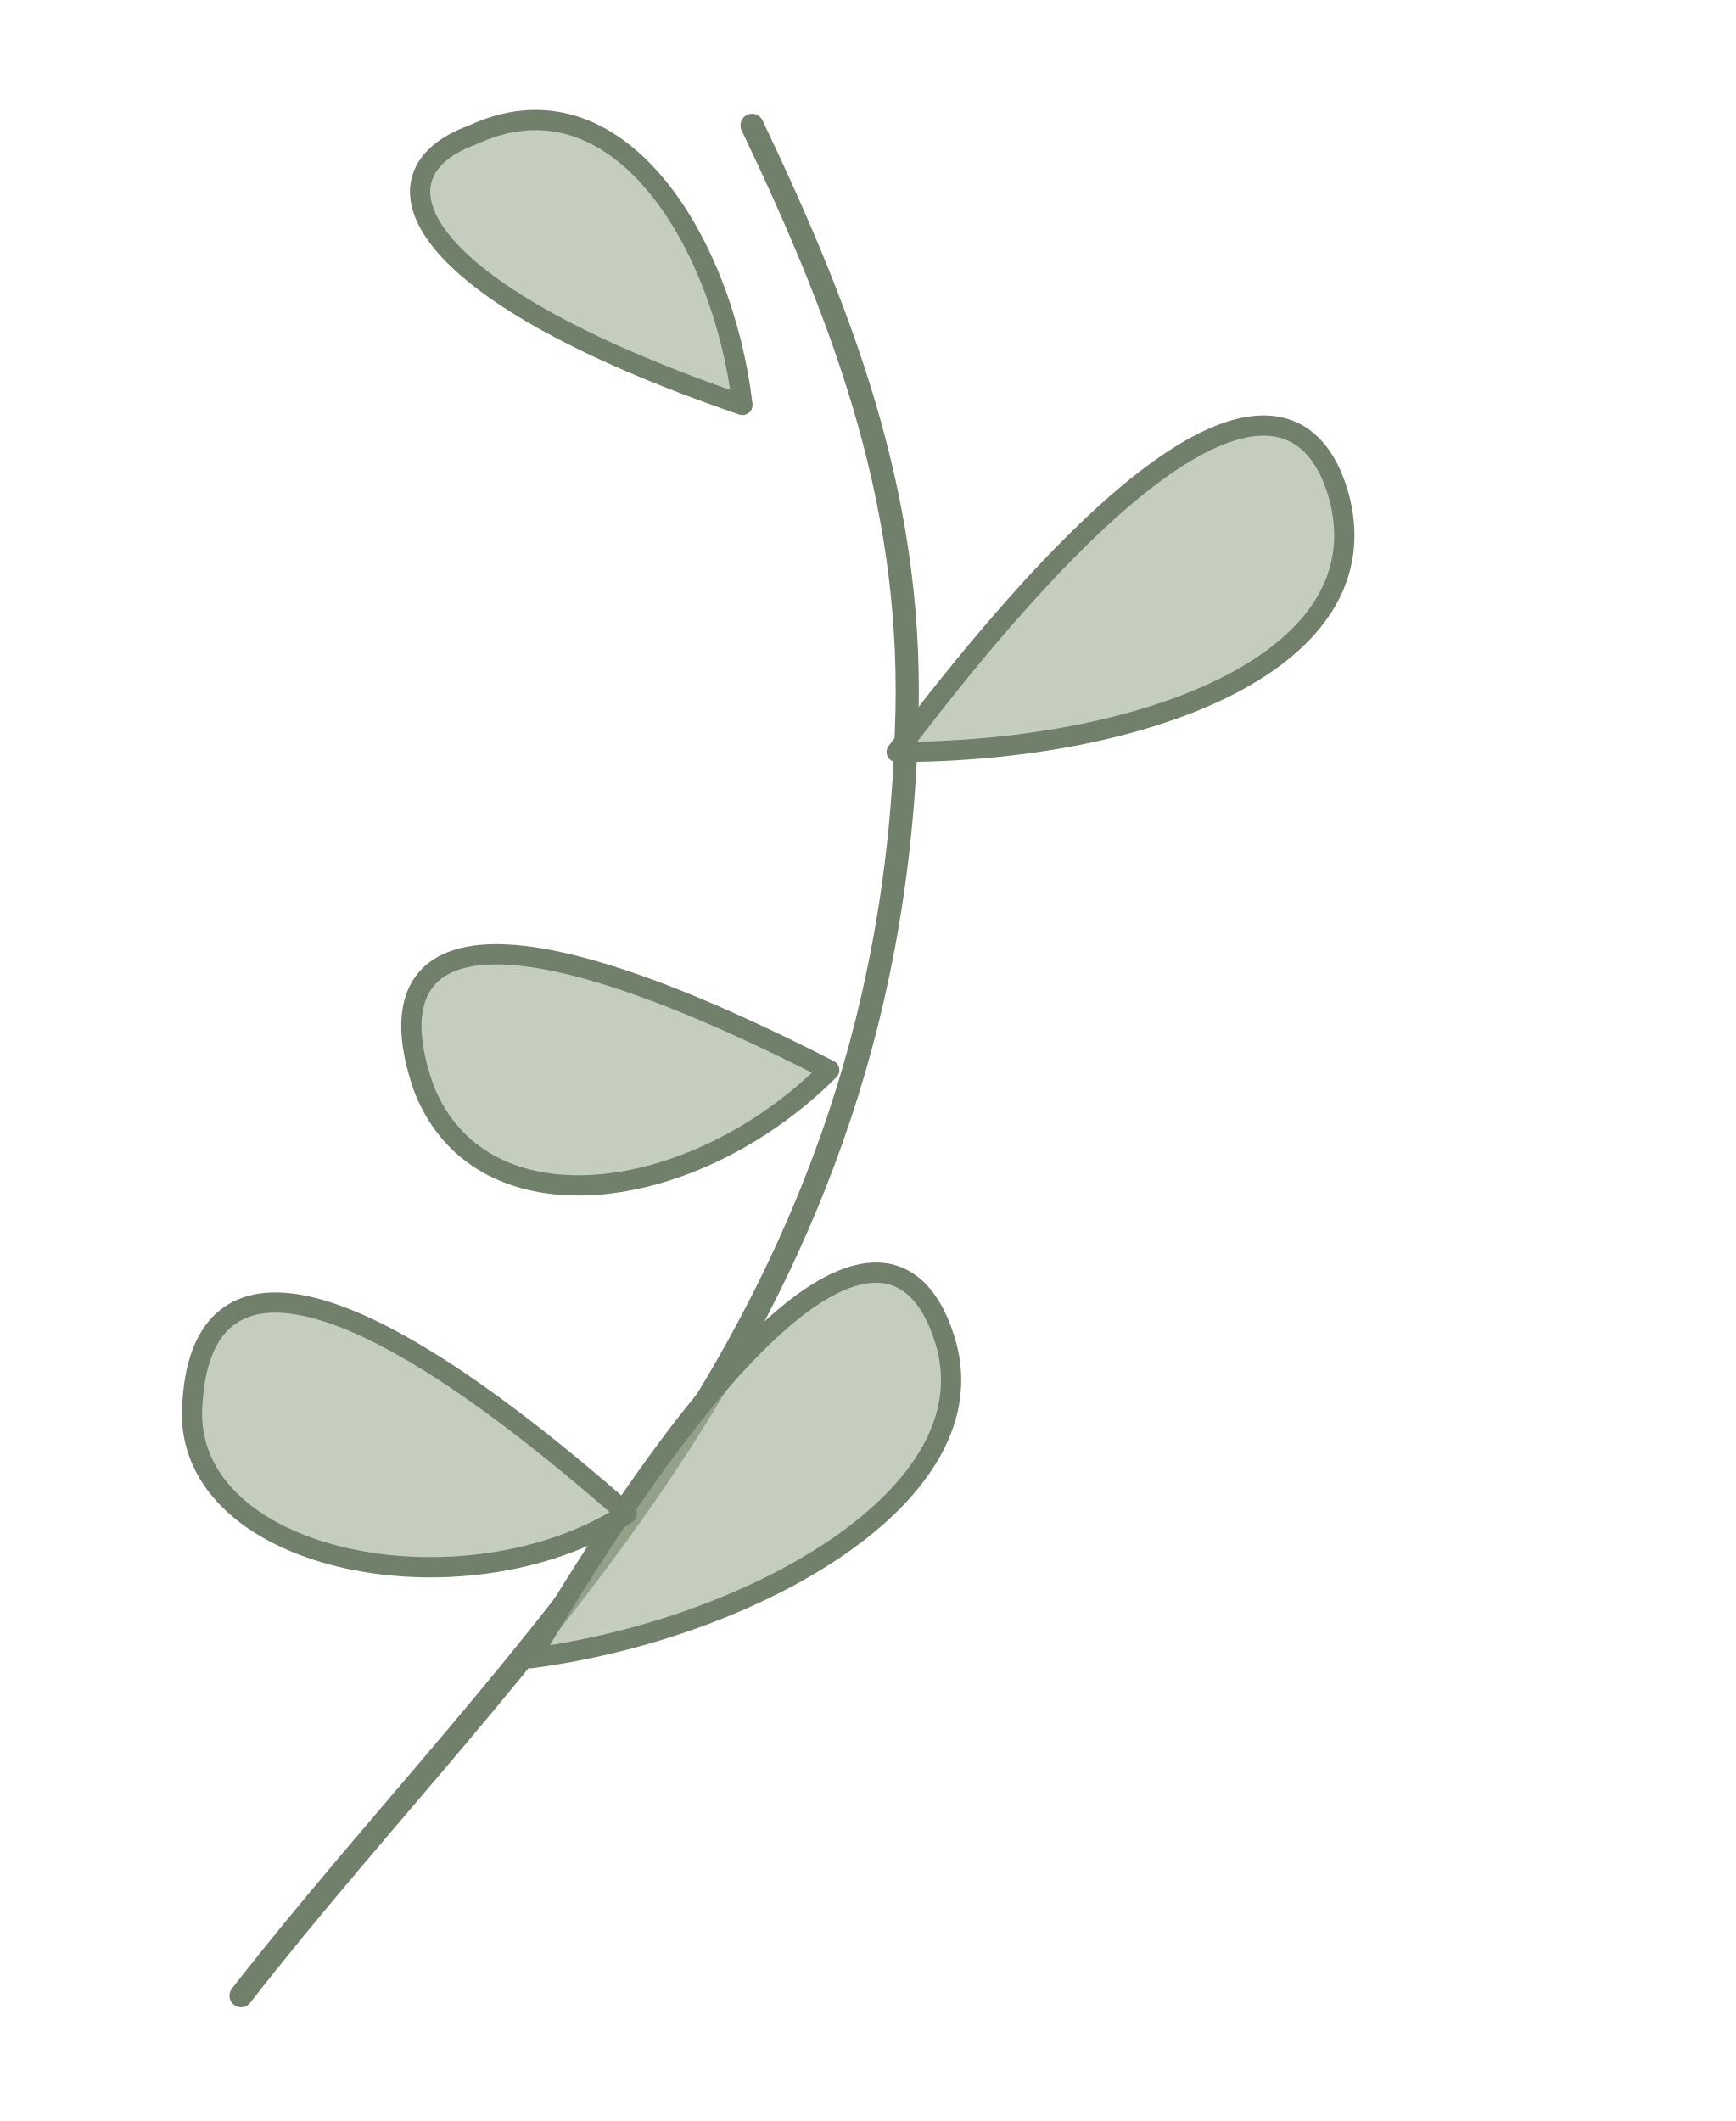
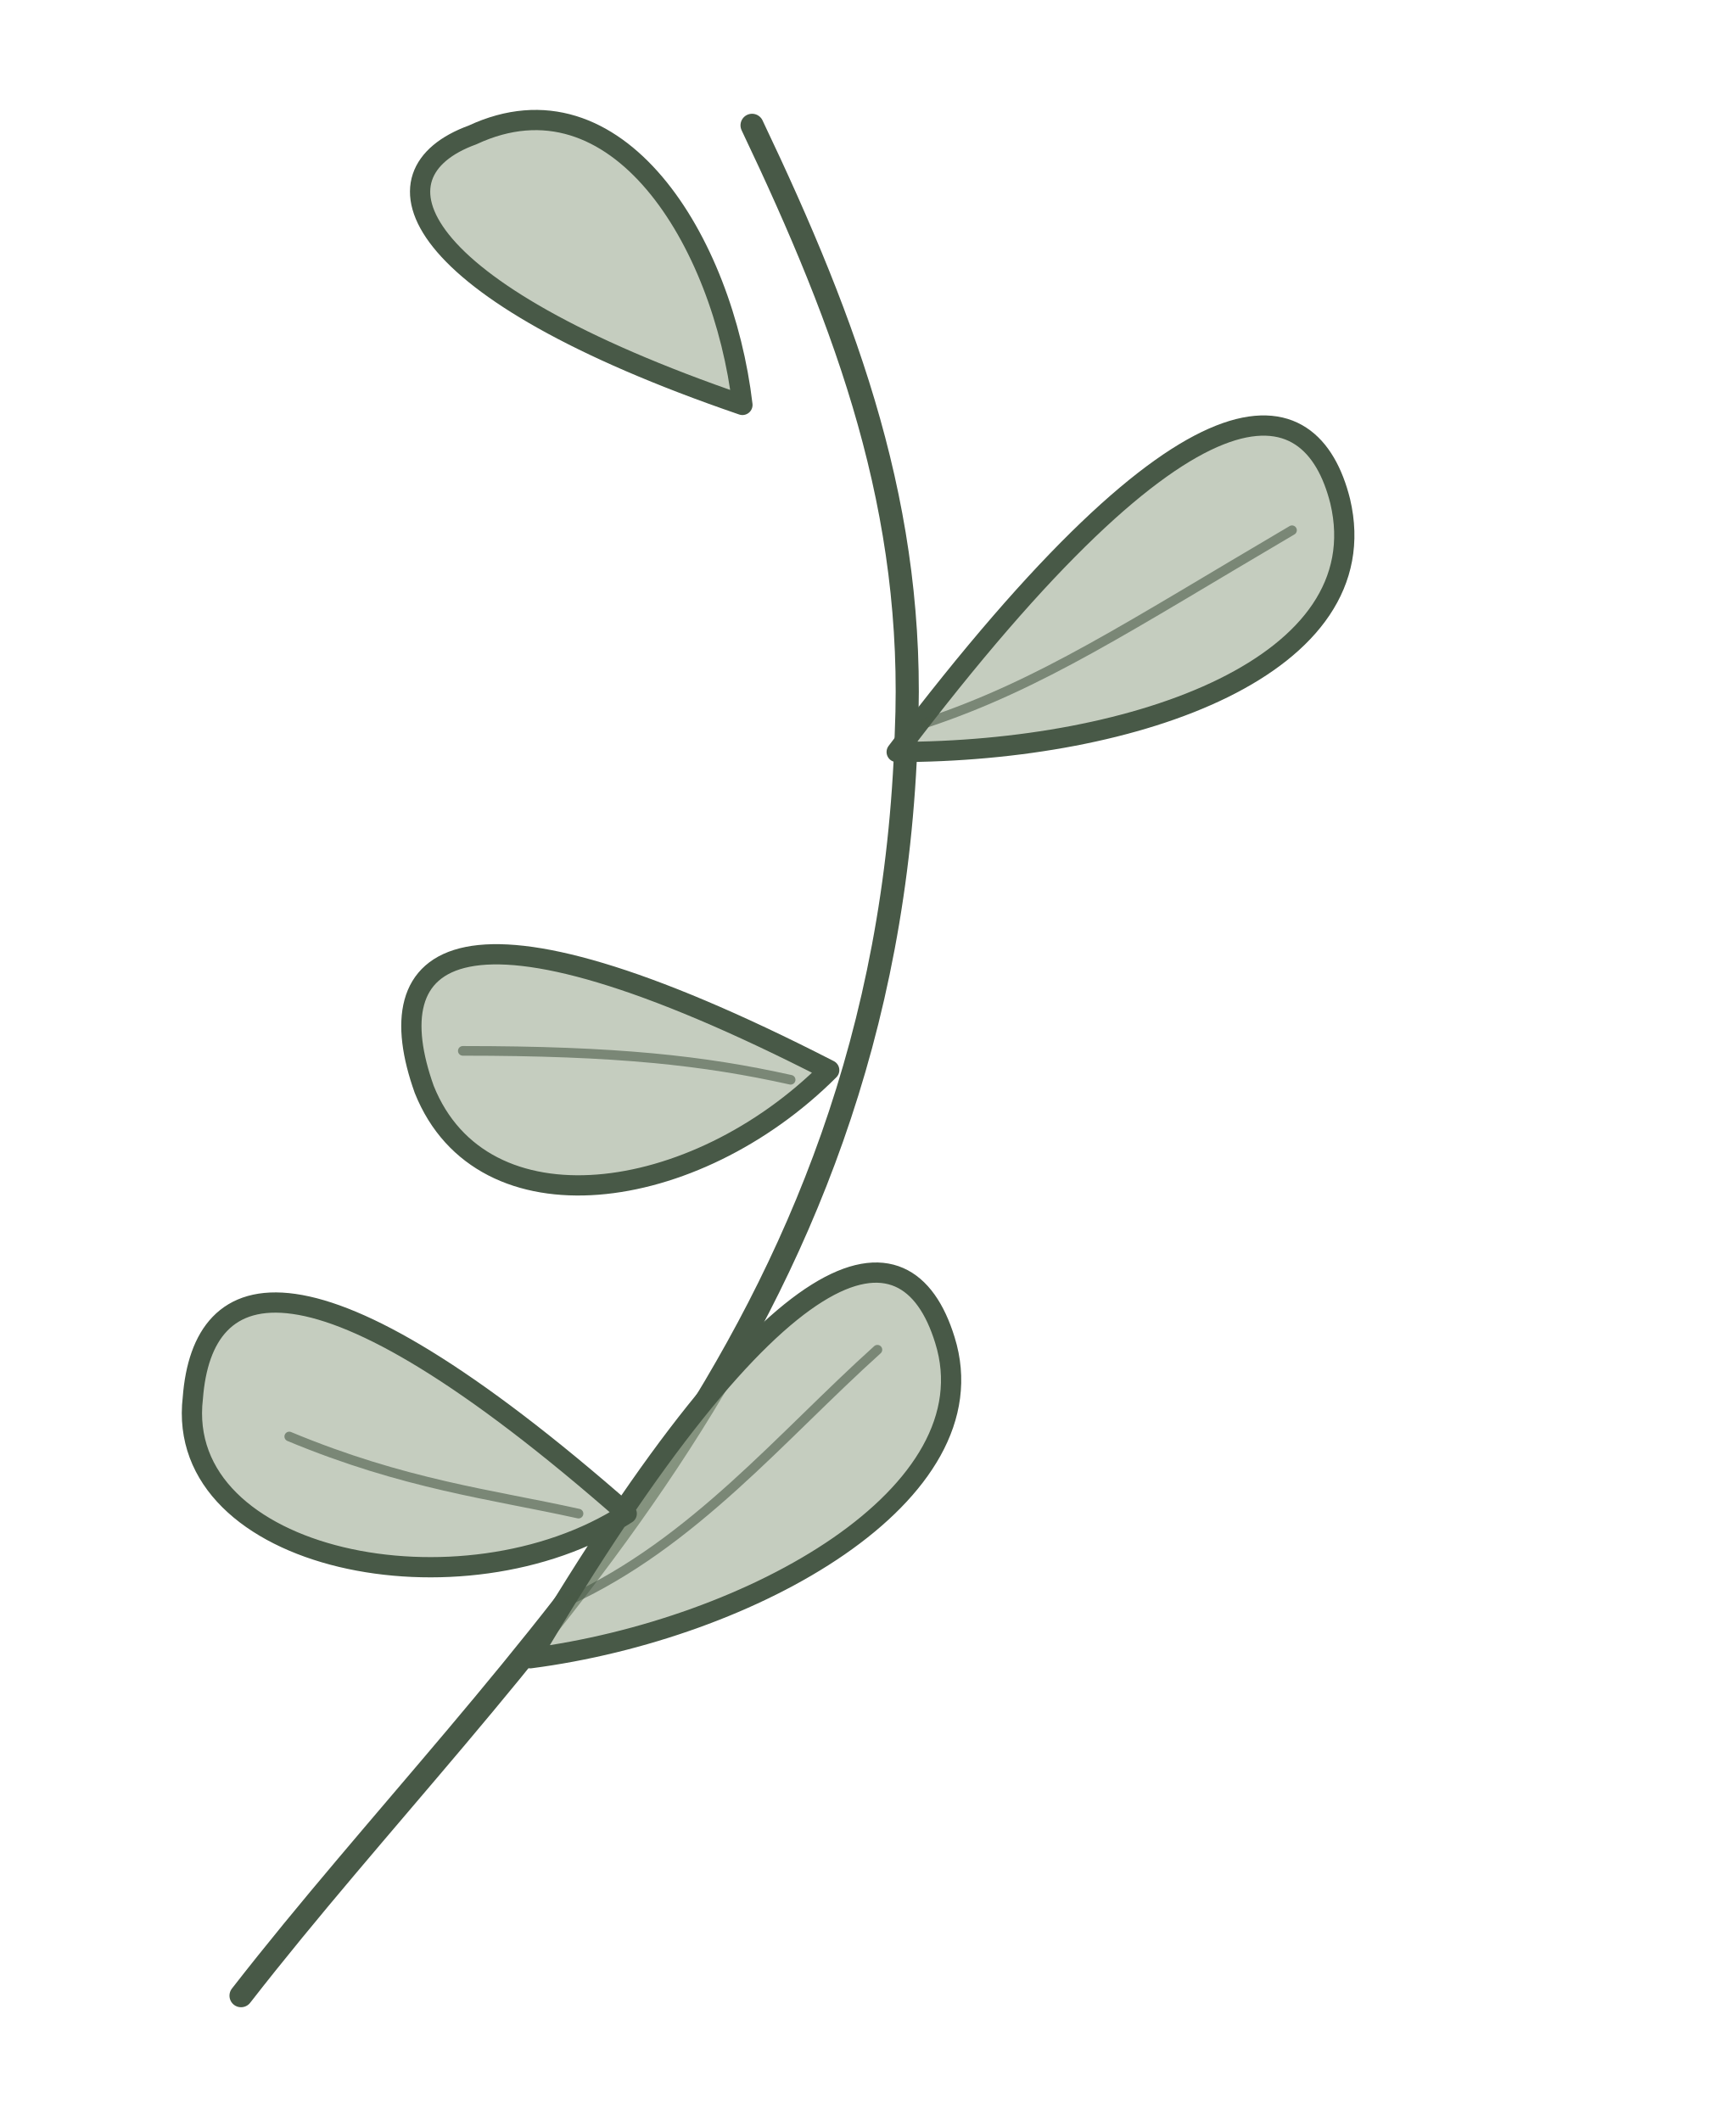
<svg xmlns="http://www.w3.org/2000/svg" viewBox="0 0 180 220" fill="none">
-   <path d="M25 207C53 171 92 139 94 76c1-23-6-42-16-63" stroke="#71806A" stroke-width="2.4" stroke-linecap="round" />
-   <path d="M65 157c-33-29-44-25-45-12-2 17 28 23 45 12ZM86 111C47 91 39 99 44 113c6 15 28 12 42-2ZM93 78c31-41 43-38 46-26 4 17-21 26-46 26ZM55 172c26-44 39-46 43-33 5 16-20 30-43 33ZM77 42C42 30 38 18 49 14c15-7 26 11 28 28Z" fill="#A7B29D" fill-opacity=".65" stroke="#71806A" stroke-width="2.1" stroke-linejoin="round" />
+   <path d="M25 207C53 171 92 139 94 76c1-23-6-42-16-63" stroke="#485947" stroke-width="2.4" stroke-linecap="round" />
+   <path d="M65 157c-33-29-44-25-45-12-2 17 28 23 45 12ZM86 111C47 91 39 99 44 113c6 15 28 12 42-2ZM93 78c31-41 43-38 46-26 4 17-21 26-46 26ZM55 172c26-44 39-46 43-33 5 16-20 30-43 33ZM77 42C42 30 38 18 49 14c15-7 26 11 28 28Z" fill="#A7B29D" fill-opacity=".65" stroke="#485947" stroke-width="2.1" stroke-linejoin="round" />
+   <path d="M30 149c12 5 21 6 30 8M48 109c16 0 25 1 34 3M134 55c-17 10-26 16-38 20M91 140c-10 9-19 20-32 26" stroke="#485947" stroke-opacity=".6" stroke-width="1" stroke-linecap="round" />
</svg>
